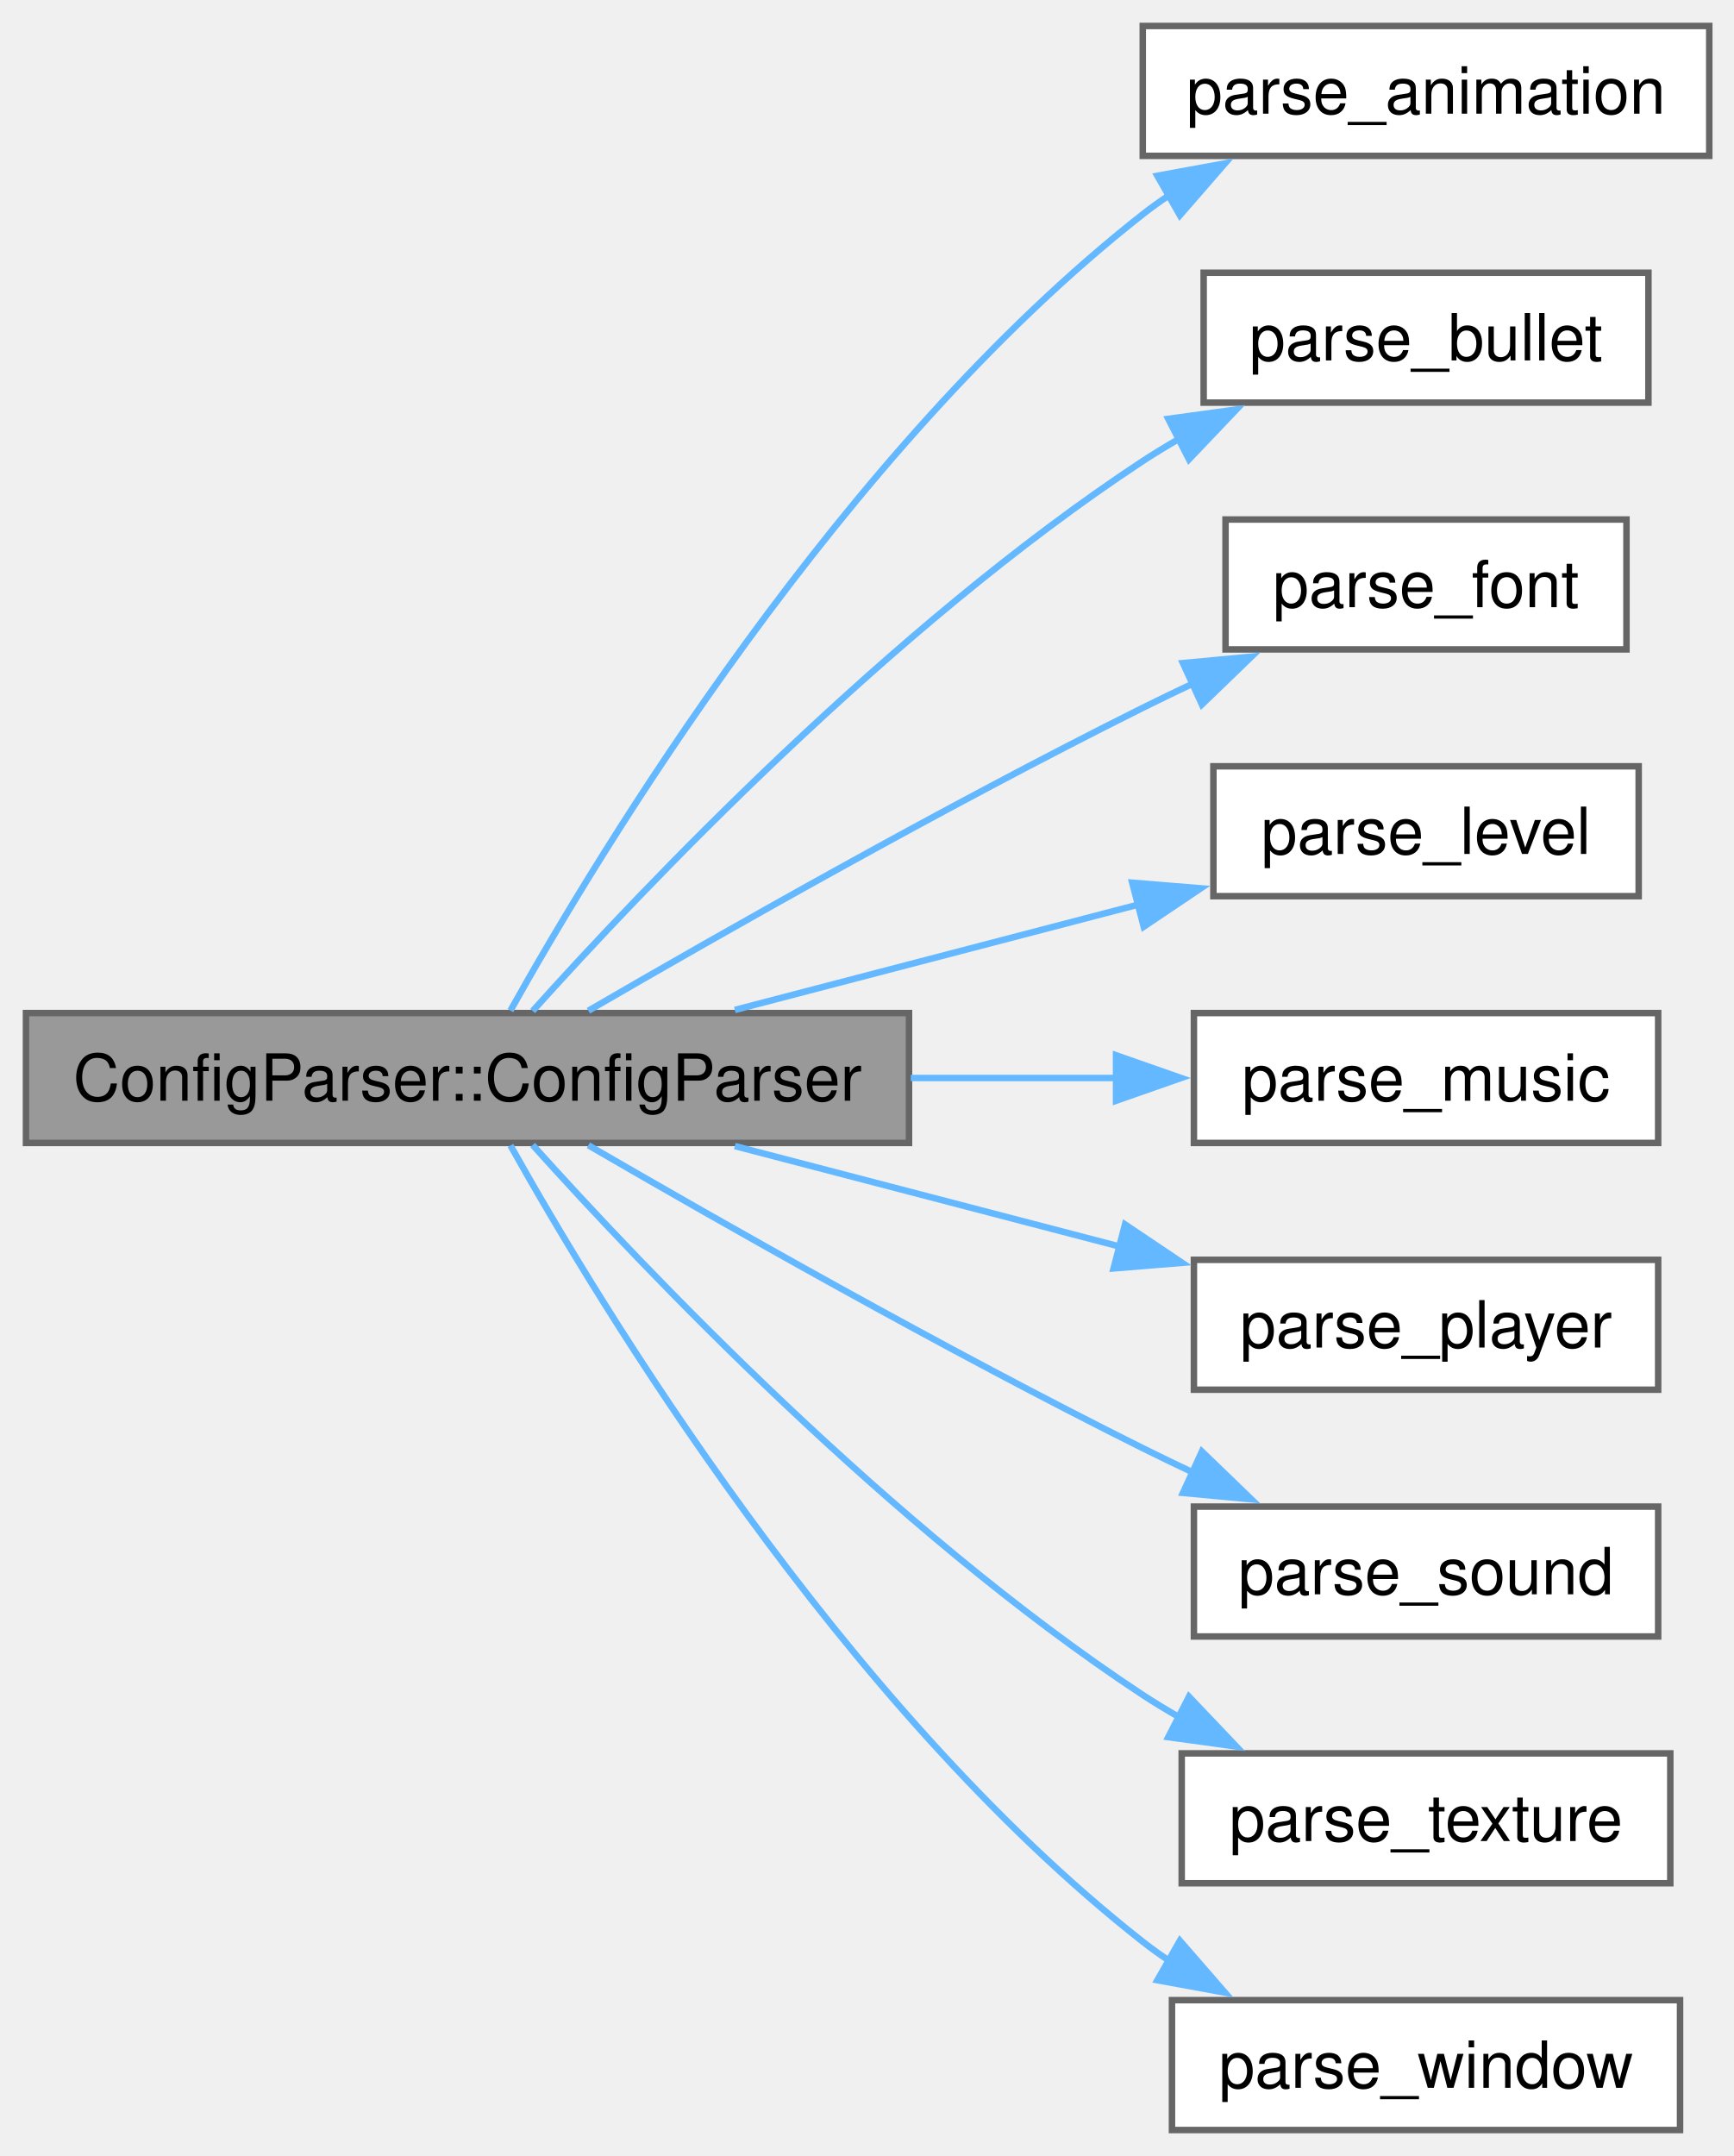
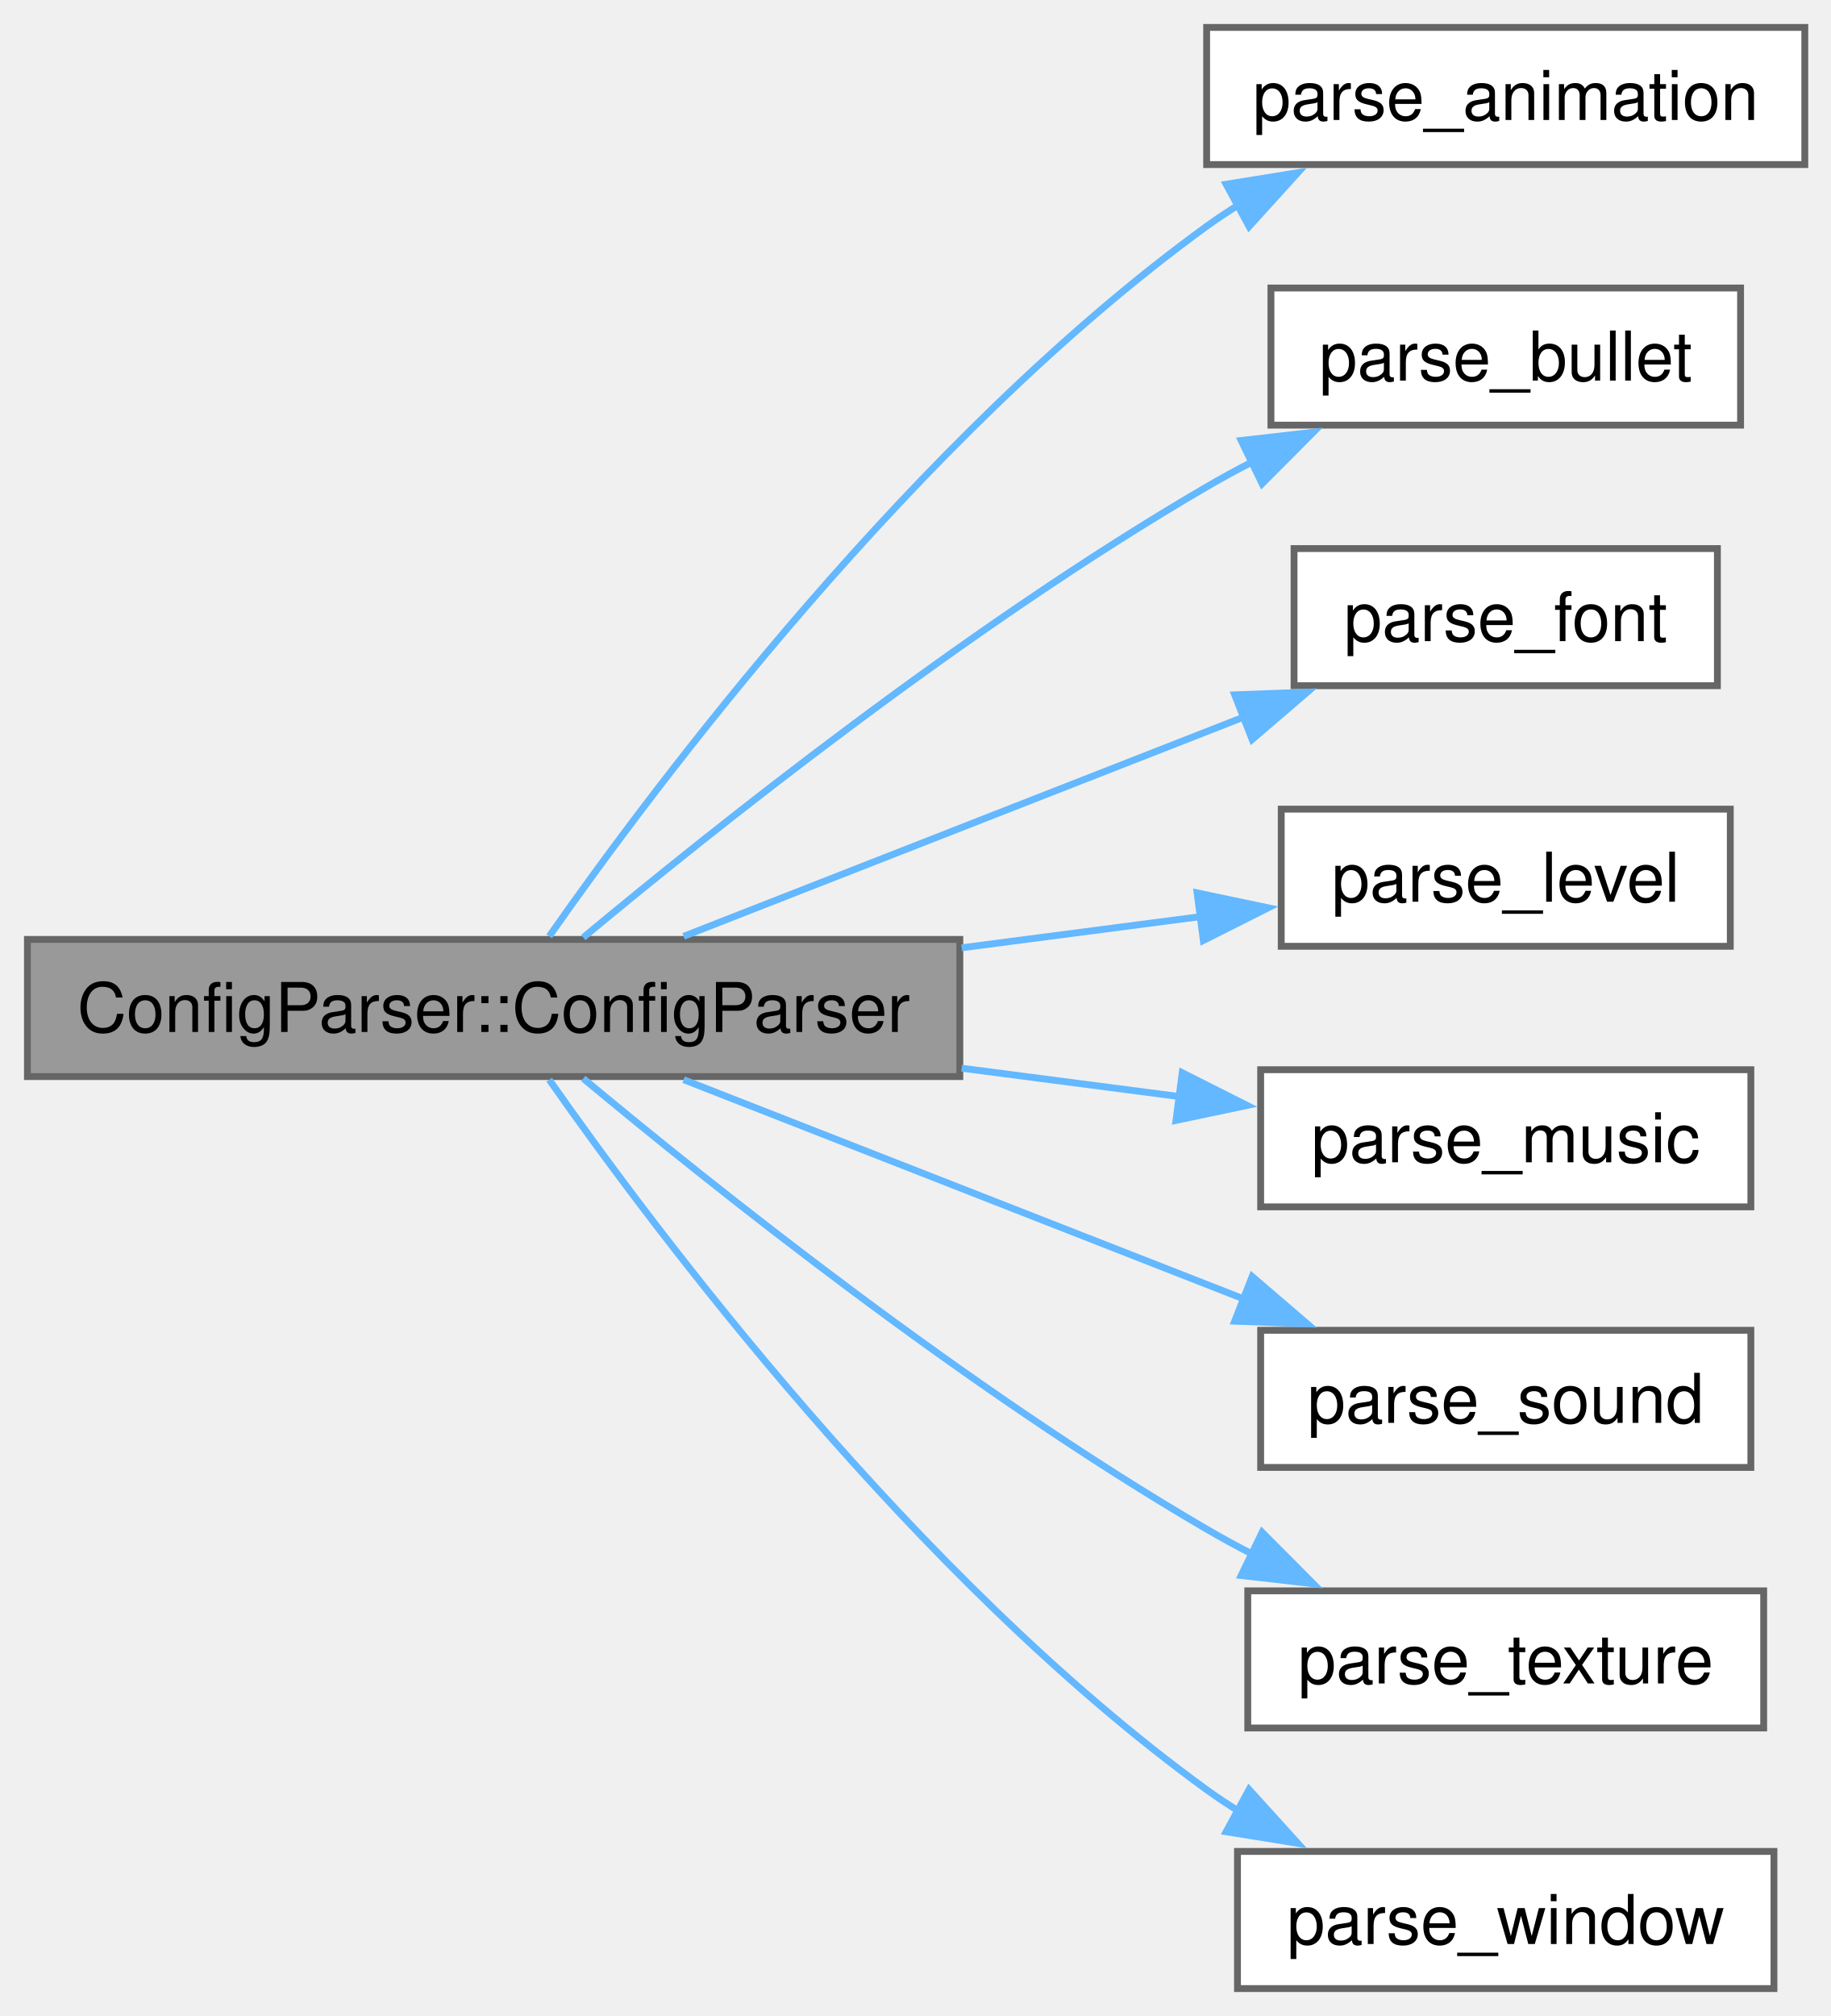
- <svg xmlns="http://www.w3.org/2000/svg" xmlns:xlink="http://www.w3.org/1999/xlink" width="267pt" height="332pt" viewBox="0.00 0.00 267.00 332.00">
-   <g id="graph0" class="graph" transform="scale(1 1) rotate(0) translate(4 328)">
+ <svg xmlns="http://www.w3.org/2000/svg" xmlns:xlink="http://www.w3.org/1999/xlink" width="267pt" height="294pt" viewBox="0.00 0.00 267.00 294.00">
+   <g id="graph0" class="graph" transform="scale(1 1) rotate(0) translate(4 290)">
    <g id="Node000001" class="node">
      <g id="a_Node000001">
        <a xlink:title="Store the config data from a TOML config file.">
-           <polygon fill="#999999" stroke="#666666" points="136,-172 0,-172 0,-152 136,-152 136,-172" />
-           <text xml:space="preserve" text-anchor="middle" x="68" y="-158.5" font-family="Helvetica,sans-Serif" font-size="10.00">ConfigParser::ConfigParser</text>
+           <polygon fill="#999999" stroke="#666666" points="136,-153 0,-153 0,-133 136,-133 136,-153" />
+           <text xml:space="preserve" text-anchor="middle" x="68" y="-139.5" font-family="Helvetica,sans-Serif" font-size="10.00">ConfigParser::ConfigParser</text>
        </a>
      </g>
    </g>
    <g id="Node000002" class="node">
      <g id="a_Node000002">
        <a xlink:href="config__parser_8cpp.html#a32c42794cf6202779fc57aa5b2d9a7c2" target="_top" xlink:title=" ">
-           <polygon fill="white" stroke="#666666" points="259.25,-324 172,-324 172,-304 259.25,-304 259.25,-324" />
-           <text xml:space="preserve" text-anchor="middle" x="215.62" y="-310.5" font-family="Helvetica,sans-Serif" font-size="10.00">parse_animation</text>
+           <polygon fill="white" stroke="#666666" points="259.25,-286 172,-286 172,-266 259.25,-266 259.25,-286" />
+           <text xml:space="preserve" text-anchor="middle" x="215.62" y="-272.5" font-family="Helvetica,sans-Serif" font-size="10.00">parse_animation</text>
        </a>
      </g>
    </g>
    <g id="edge1_Node000001_Node000002" class="edge">
      <g id="a_edge1_Node000001_Node000002">
        <a xlink:title=" ">
-           <path fill="none" stroke="#63b8ff" d="M74.62,-172.39C88.29,-196.82 125.6,-258.57 172,-295 173.31,-296.03 174.69,-297.02 176.12,-297.97" />
-           <polygon fill="#63b8ff" stroke="#63b8ff" points="174.25,-300.93 184.67,-302.84 177.72,-294.85 174.25,-300.93" />
+           <path fill="none" stroke="#63b8ff" d="M76.11,-153.46C91.4,-175.27 129.47,-226.14 172,-257 173.53,-258.11 175.14,-259.18 176.8,-260.2" />
+           <polygon fill="#63b8ff" stroke="#63b8ff" points="174.85,-263.13 185.31,-264.82 178.19,-256.97 174.85,-263.13" />
        </a>
      </g>
    </g>
    <g id="Node000003" class="node">
      <g id="a_Node000003">
        <a xlink:href="config__parser_8cpp.html#a902a1aaa35370dda74c9d63f3c2bc2d5" target="_top" xlink:title=" ">
-           <polygon fill="white" stroke="#666666" points="249.88,-286 181.38,-286 181.38,-266 249.88,-266 249.88,-286" />
-           <text xml:space="preserve" text-anchor="middle" x="215.62" y="-272.5" font-family="Helvetica,sans-Serif" font-size="10.00">parse_bullet</text>
+           <polygon fill="white" stroke="#666666" points="249.88,-248 181.38,-248 181.38,-228 249.88,-228 249.88,-248" />
+           <text xml:space="preserve" text-anchor="middle" x="215.62" y="-234.5" font-family="Helvetica,sans-Serif" font-size="10.00">parse_bullet</text>
        </a>
      </g>
    </g>
    <g id="edge2_Node000001_Node000003" class="edge">
      <g id="a_edge2_Node000001_Node000003">
        <a xlink:title=" ">
-           <path fill="none" stroke="#63b8ff" d="M78.04,-172.32C94.96,-191.14 133.19,-231.45 172,-257 173.83,-258.2 175.74,-259.36 177.71,-260.48" />
-           <polygon fill="#63b8ff" stroke="#63b8ff" points="175.93,-263.5 186.42,-264.94 179.12,-257.27 175.93,-263.5" />
+           <path fill="none" stroke="#63b8ff" d="M81.08,-153.28C99.74,-168.82 137.05,-198.64 172,-219 174.16,-220.26 176.42,-221.49 178.73,-222.68" />
+           <polygon fill="#63b8ff" stroke="#63b8ff" points="177.04,-225.76 187.57,-226.97 180.09,-219.46 177.04,-225.76" />
        </a>
      </g>
    </g>
    <g id="Node000004" class="node">
      <g id="a_Node000004">
        <a xlink:href="config__parser_8cpp.html#aa79651a95e68506a7f22a4c3595ec1b8" target="_top" xlink:title=" ">
-           <polygon fill="white" stroke="#666666" points="246.5,-248 184.75,-248 184.75,-228 246.5,-228 246.5,-248" />
-           <text xml:space="preserve" text-anchor="middle" x="215.62" y="-234.5" font-family="Helvetica,sans-Serif" font-size="10.00">parse_font</text>
+           <polygon fill="white" stroke="#666666" points="246.5,-210 184.75,-210 184.75,-190 246.5,-190 246.5,-210" />
+           <text xml:space="preserve" text-anchor="middle" x="215.62" y="-196.5" font-family="Helvetica,sans-Serif" font-size="10.00">parse_font</text>
        </a>
      </g>
    </g>
    <g id="edge3_Node000001_Node000004" class="edge">
      <g id="a_edge3_Node000001_Node000004">
        <a xlink:title=" ">
-           <path fill="none" stroke="#63b8ff" d="M86.62,-172.36C106.93,-184.16 141.45,-203.78 172,-219 174.54,-220.26 177.18,-221.54 179.85,-222.8" />
-           <polygon fill="#63b8ff" stroke="#63b8ff" points="178.19,-225.89 188.74,-226.88 181.11,-219.52 178.19,-225.89" />
+           <path fill="none" stroke="#63b8ff" d="M95.71,-153.45C118.7,-162.45 152.11,-175.53 177.67,-185.53" />
+           <polygon fill="#63b8ff" stroke="#63b8ff" points="176.09,-188.67 186.68,-189.06 178.64,-182.16 176.09,-188.67" />
        </a>
      </g>
    </g>
    <g id="Node000005" class="node">
      <g id="a_Node000005">
        <a xlink:href="config__parser_8cpp.html#a8491e13afcf4a82bf012dfbcb2285e80" target="_top" xlink:title=" ">
-           <polygon fill="white" stroke="#666666" points="248.38,-210 182.88,-210 182.88,-190 248.38,-190 248.38,-210" />
-           <text xml:space="preserve" text-anchor="middle" x="215.62" y="-196.5" font-family="Helvetica,sans-Serif" font-size="10.00">parse_level</text>
+           <polygon fill="white" stroke="#666666" points="248.38,-172 182.88,-172 182.88,-152 248.38,-152 248.38,-172" />
+           <text xml:space="preserve" text-anchor="middle" x="215.62" y="-158.5" font-family="Helvetica,sans-Serif" font-size="10.00">parse_level</text>
        </a>
      </g>
    </g>
    <g id="edge4_Node000001_Node000005" class="edge">
      <g id="a_edge4_Node000001_Node000005">
        <a xlink:title=" ">
-           <path fill="none" stroke="#63b8ff" d="M109.18,-172.48C128.46,-177.52 151.59,-183.55 171.27,-188.69" />
-           <polygon fill="#63b8ff" stroke="#63b8ff" points="170.38,-192.07 180.94,-191.21 172.15,-185.3 170.38,-192.07" />
+           <path fill="none" stroke="#63b8ff" d="M136.27,-151.78C148.09,-153.32 160.11,-154.89 171.07,-156.32" />
+           <polygon fill="#63b8ff" stroke="#63b8ff" points="170.61,-159.79 180.98,-157.61 171.52,-152.85 170.61,-159.79" />
        </a>
      </g>
    </g>
    <g id="Node000006" class="node">
      <g id="a_Node000006">
        <a xlink:href="config__parser_8cpp.html#a044237f330e2f2b84e0455d062e7153c" target="_top" xlink:title=" ">
-           <polygon fill="white" stroke="#666666" points="251.38,-172 179.88,-172 179.88,-152 251.38,-152 251.38,-172" />
-           <text xml:space="preserve" text-anchor="middle" x="215.62" y="-158.5" font-family="Helvetica,sans-Serif" font-size="10.00">parse_music</text>
+           <polygon fill="white" stroke="#666666" points="251.38,-134 179.88,-134 179.88,-114 251.38,-114 251.38,-134" />
+           <text xml:space="preserve" text-anchor="middle" x="215.62" y="-120.5" font-family="Helvetica,sans-Serif" font-size="10.00">parse_music</text>
        </a>
      </g>
    </g>
    <g id="edge5_Node000001_Node000006" class="edge">
      <g id="a_edge5_Node000001_Node000006">
        <a xlink:title=" ">
-           <path fill="none" stroke="#63b8ff" d="M136.27,-162C146.98,-162 157.86,-162 167.96,-162" />
-           <polygon fill="#63b8ff" stroke="#63b8ff" points="167.89,-165.5 177.89,-162 167.89,-158.5 167.89,-165.5" />
+           <path fill="none" stroke="#63b8ff" d="M136.27,-134.22C147.1,-132.81 158.09,-131.38 168.29,-130.05" />
+           <polygon fill="#63b8ff" stroke="#63b8ff" points="168.44,-133.56 177.9,-128.79 167.53,-126.61 168.44,-133.56" />
        </a>
      </g>
    </g>
    <g id="Node000007" class="node">
      <g id="a_Node000007">
-         <a xlink:href="config__parser_8cpp.html#a9534f9c280516f6ef34b80ee4ac1588c" target="_top" xlink:title=" ">
-           <polygon fill="white" stroke="#666666" points="251.38,-134 179.88,-134 179.88,-114 251.38,-114 251.38,-134" />
-           <text xml:space="preserve" text-anchor="middle" x="215.62" y="-120.5" font-family="Helvetica,sans-Serif" font-size="10.00">parse_player</text>
+         <a xlink:href="config__parser_8cpp.html#a58b0512e1474204e95641b98a76b6e0a" target="_top" xlink:title=" ">
+           <polygon fill="white" stroke="#666666" points="251.38,-96 179.88,-96 179.88,-76 251.38,-76 251.38,-96" />
+           <text xml:space="preserve" text-anchor="middle" x="215.62" y="-82.5" font-family="Helvetica,sans-Serif" font-size="10.00">parse_sound</text>
        </a>
      </g>
    </g>
    <g id="edge6_Node000001_Node000007" class="edge">
      <g id="a_edge6_Node000001_Node000007">
        <a xlink:title=" ">
-           <path fill="none" stroke="#63b8ff" d="M109.18,-151.52C127.53,-146.73 149.37,-141.03 168.4,-136.06" />
-           <polygon fill="#63b8ff" stroke="#63b8ff" points="169.27,-139.45 178.07,-133.54 167.51,-132.68 169.27,-139.45" />
+           <path fill="none" stroke="#63b8ff" d="M95.71,-132.55C118.7,-123.55 152.11,-110.47 177.67,-100.47" />
+           <polygon fill="#63b8ff" stroke="#63b8ff" points="178.64,-103.84 186.68,-96.94 176.09,-97.33 178.64,-103.84" />
        </a>
      </g>
    </g>
    <g id="Node000008" class="node">
      <g id="a_Node000008">
-         <a xlink:href="config__parser_8cpp.html#a58b0512e1474204e95641b98a76b6e0a" target="_top" xlink:title=" ">
-           <polygon fill="white" stroke="#666666" points="251.38,-96 179.88,-96 179.88,-76 251.38,-76 251.38,-96" />
-           <text xml:space="preserve" text-anchor="middle" x="215.62" y="-82.5" font-family="Helvetica,sans-Serif" font-size="10.00">parse_sound</text>
+         <a xlink:href="config__parser_8cpp.html#accd3e8b274db23f6fa8d68572229ece4" target="_top" xlink:title=" ">
+           <polygon fill="white" stroke="#666666" points="253.25,-58 178,-58 178,-38 253.25,-38 253.25,-58" />
+           <text xml:space="preserve" text-anchor="middle" x="215.62" y="-44.5" font-family="Helvetica,sans-Serif" font-size="10.00">parse_texture</text>
        </a>
      </g>
    </g>
    <g id="edge7_Node000001_Node000008" class="edge">
      <g id="a_edge7_Node000001_Node000008">
        <a xlink:title=" ">
-           <path fill="none" stroke="#63b8ff" d="M86.62,-151.64C106.93,-139.84 141.45,-120.22 172,-105 174.54,-103.74 177.18,-102.46 179.85,-101.2" />
-           <polygon fill="#63b8ff" stroke="#63b8ff" points="181.11,-104.48 188.74,-97.12 178.19,-98.11 181.11,-104.48" />
+           <path fill="none" stroke="#63b8ff" d="M81.08,-132.72C99.74,-117.18 137.05,-87.36 172,-67 174.16,-65.74 176.42,-64.51 178.73,-63.32" />
+           <polygon fill="#63b8ff" stroke="#63b8ff" points="180.09,-66.54 187.57,-59.03 177.04,-60.24 180.09,-66.54" />
        </a>
      </g>
    </g>
    <g id="Node000009" class="node">
      <g id="a_Node000009">
-         <a xlink:href="config__parser_8cpp.html#accd3e8b274db23f6fa8d68572229ece4" target="_top" xlink:title=" ">
-           <polygon fill="white" stroke="#666666" points="253.25,-58 178,-58 178,-38 253.25,-38 253.25,-58" />
-           <text xml:space="preserve" text-anchor="middle" x="215.62" y="-44.5" font-family="Helvetica,sans-Serif" font-size="10.00">parse_texture</text>
+         <a xlink:href="config__parser_8cpp.html#a895e2b6525106b61b9d0a020e460e4d0" target="_top" xlink:title=" ">
+           <polygon fill="white" stroke="#666666" points="254.75,-20 176.5,-20 176.5,0 254.75,0 254.75,-20" />
+           <text xml:space="preserve" text-anchor="middle" x="215.62" y="-6.5" font-family="Helvetica,sans-Serif" font-size="10.00">parse_window</text>
        </a>
      </g>
    </g>
    <g id="edge8_Node000001_Node000009" class="edge">
      <g id="a_edge8_Node000001_Node000009">
        <a xlink:title=" ">
-           <path fill="none" stroke="#63b8ff" d="M78.04,-151.68C94.96,-132.86 133.19,-92.55 172,-67 173.83,-65.8 175.74,-64.64 177.71,-63.52" />
-           <polygon fill="#63b8ff" stroke="#63b8ff" points="179.12,-66.73 186.42,-59.06 175.93,-60.5 179.12,-66.73" />
-         </a>
-       </g>
-     </g>
-     <g id="Node000010" class="node">
-       <g id="a_Node000010">
-         <a xlink:href="config__parser_8cpp.html#a895e2b6525106b61b9d0a020e460e4d0" target="_top" xlink:title=" ">
-           <polygon fill="white" stroke="#666666" points="254.75,-20 176.5,-20 176.5,0 254.75,0 254.75,-20" />
-           <text xml:space="preserve" text-anchor="middle" x="215.62" y="-6.5" font-family="Helvetica,sans-Serif" font-size="10.00">parse_window</text>
-         </a>
-       </g>
-     </g>
-     <g id="edge9_Node000001_Node000010" class="edge">
-       <g id="a_edge9_Node000001_Node000010">
-         <a xlink:title=" ">
-           <path fill="none" stroke="#63b8ff" d="M74.62,-151.61C88.29,-127.18 125.6,-65.43 172,-29 173.31,-27.97 174.69,-26.98 176.12,-26.03" />
-           <polygon fill="#63b8ff" stroke="#63b8ff" points="177.72,-29.15 184.67,-21.16 174.25,-23.07 177.72,-29.15" />
+           <path fill="none" stroke="#63b8ff" d="M76.11,-132.54C91.4,-110.73 129.47,-59.86 172,-29 173.53,-27.89 175.14,-26.82 176.8,-25.8" />
+           <polygon fill="#63b8ff" stroke="#63b8ff" points="178.19,-29.03 185.31,-21.18 174.85,-22.87 178.19,-29.03" />
        </a>
      </g>
    </g>
  </g>
</svg>
